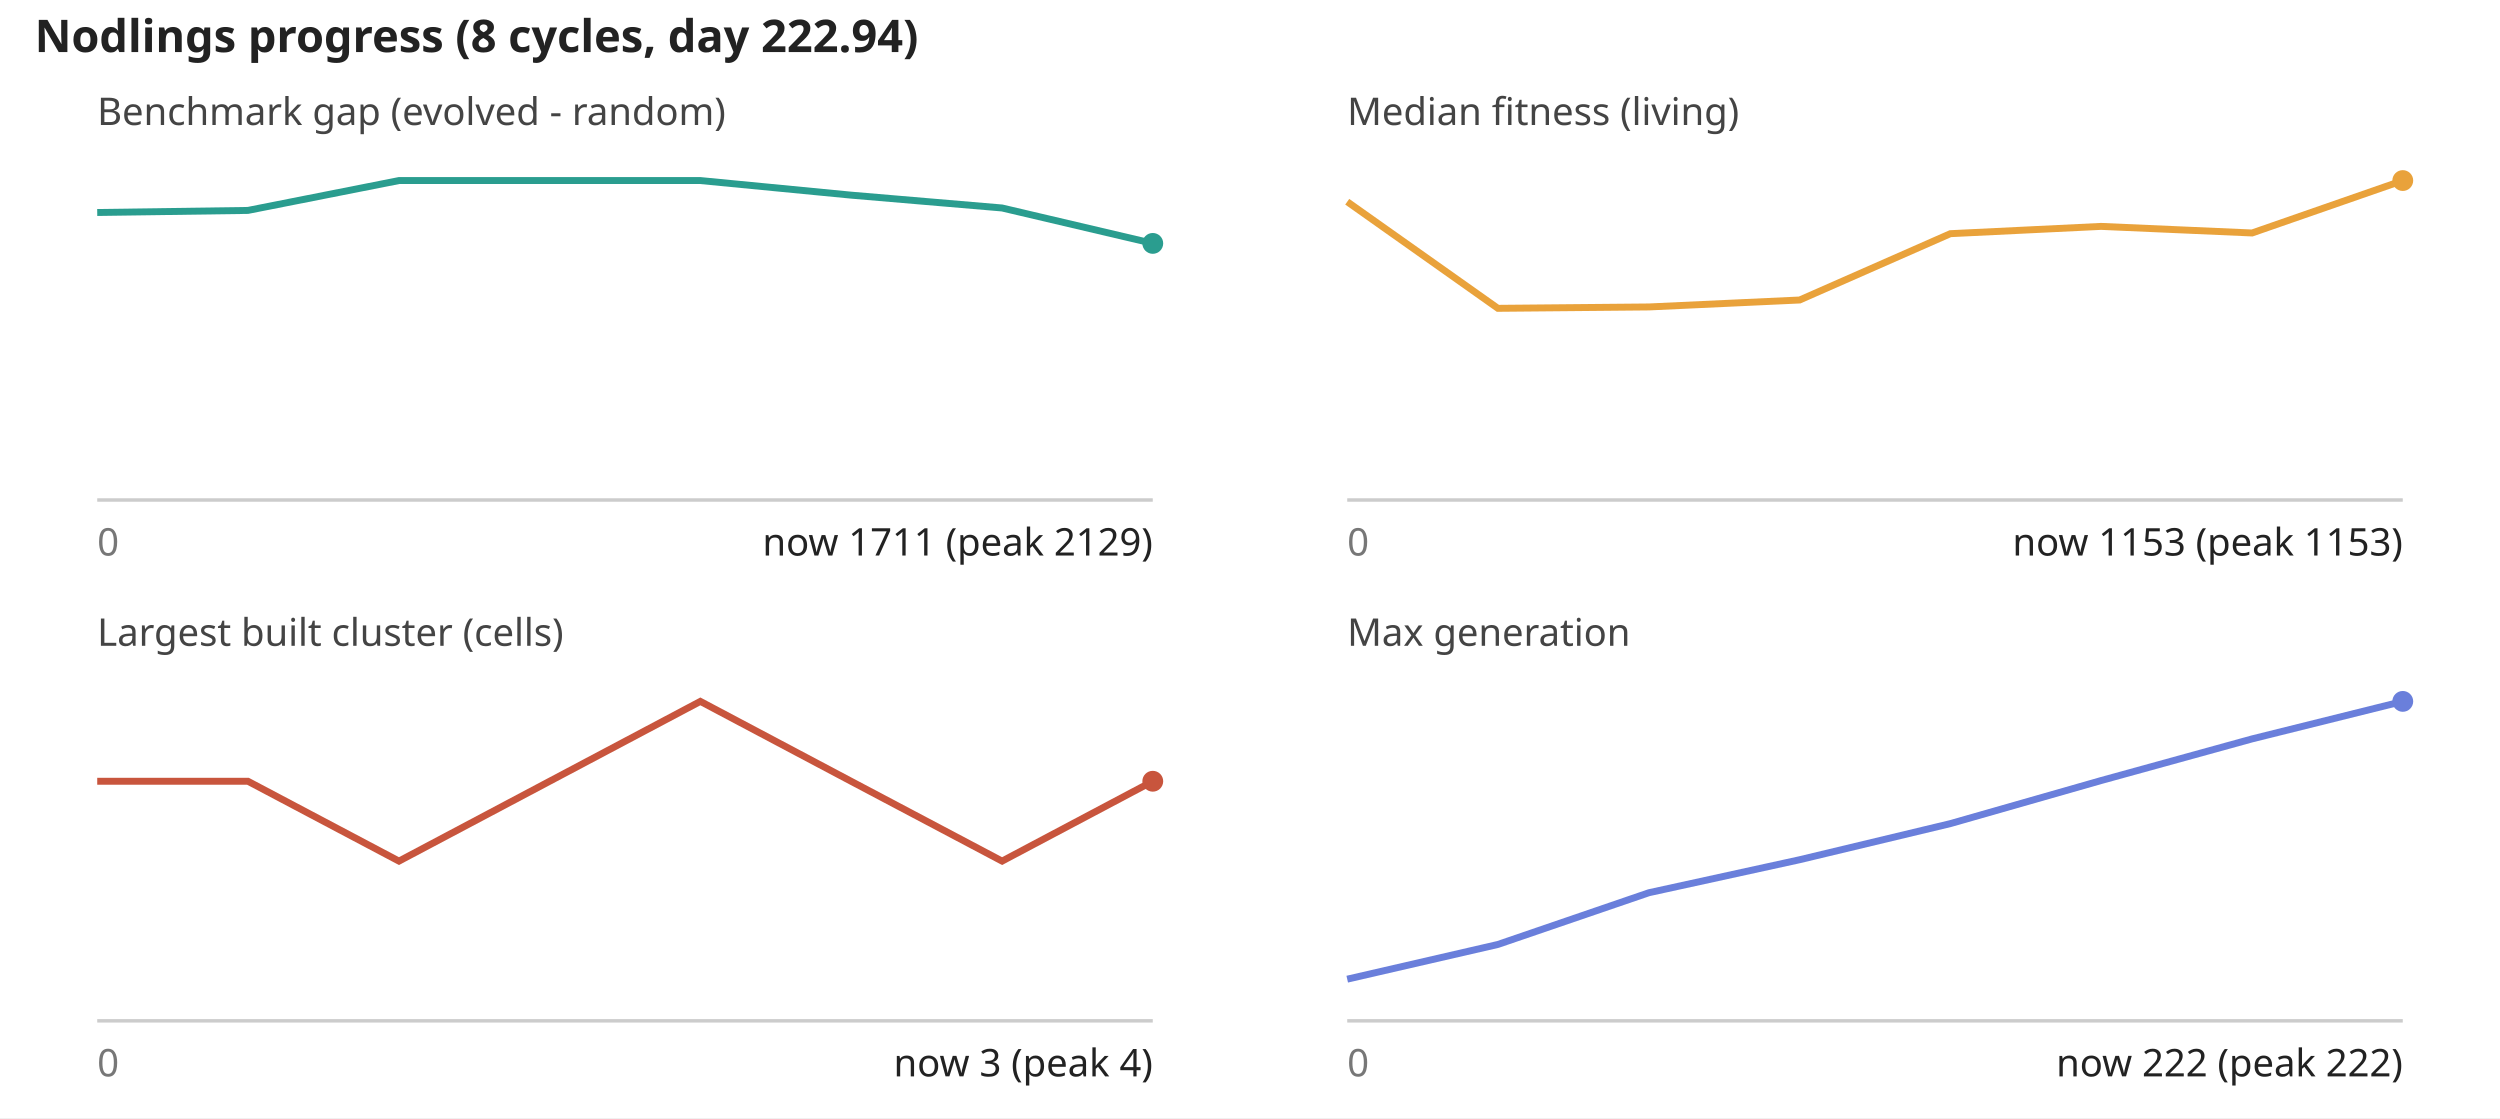
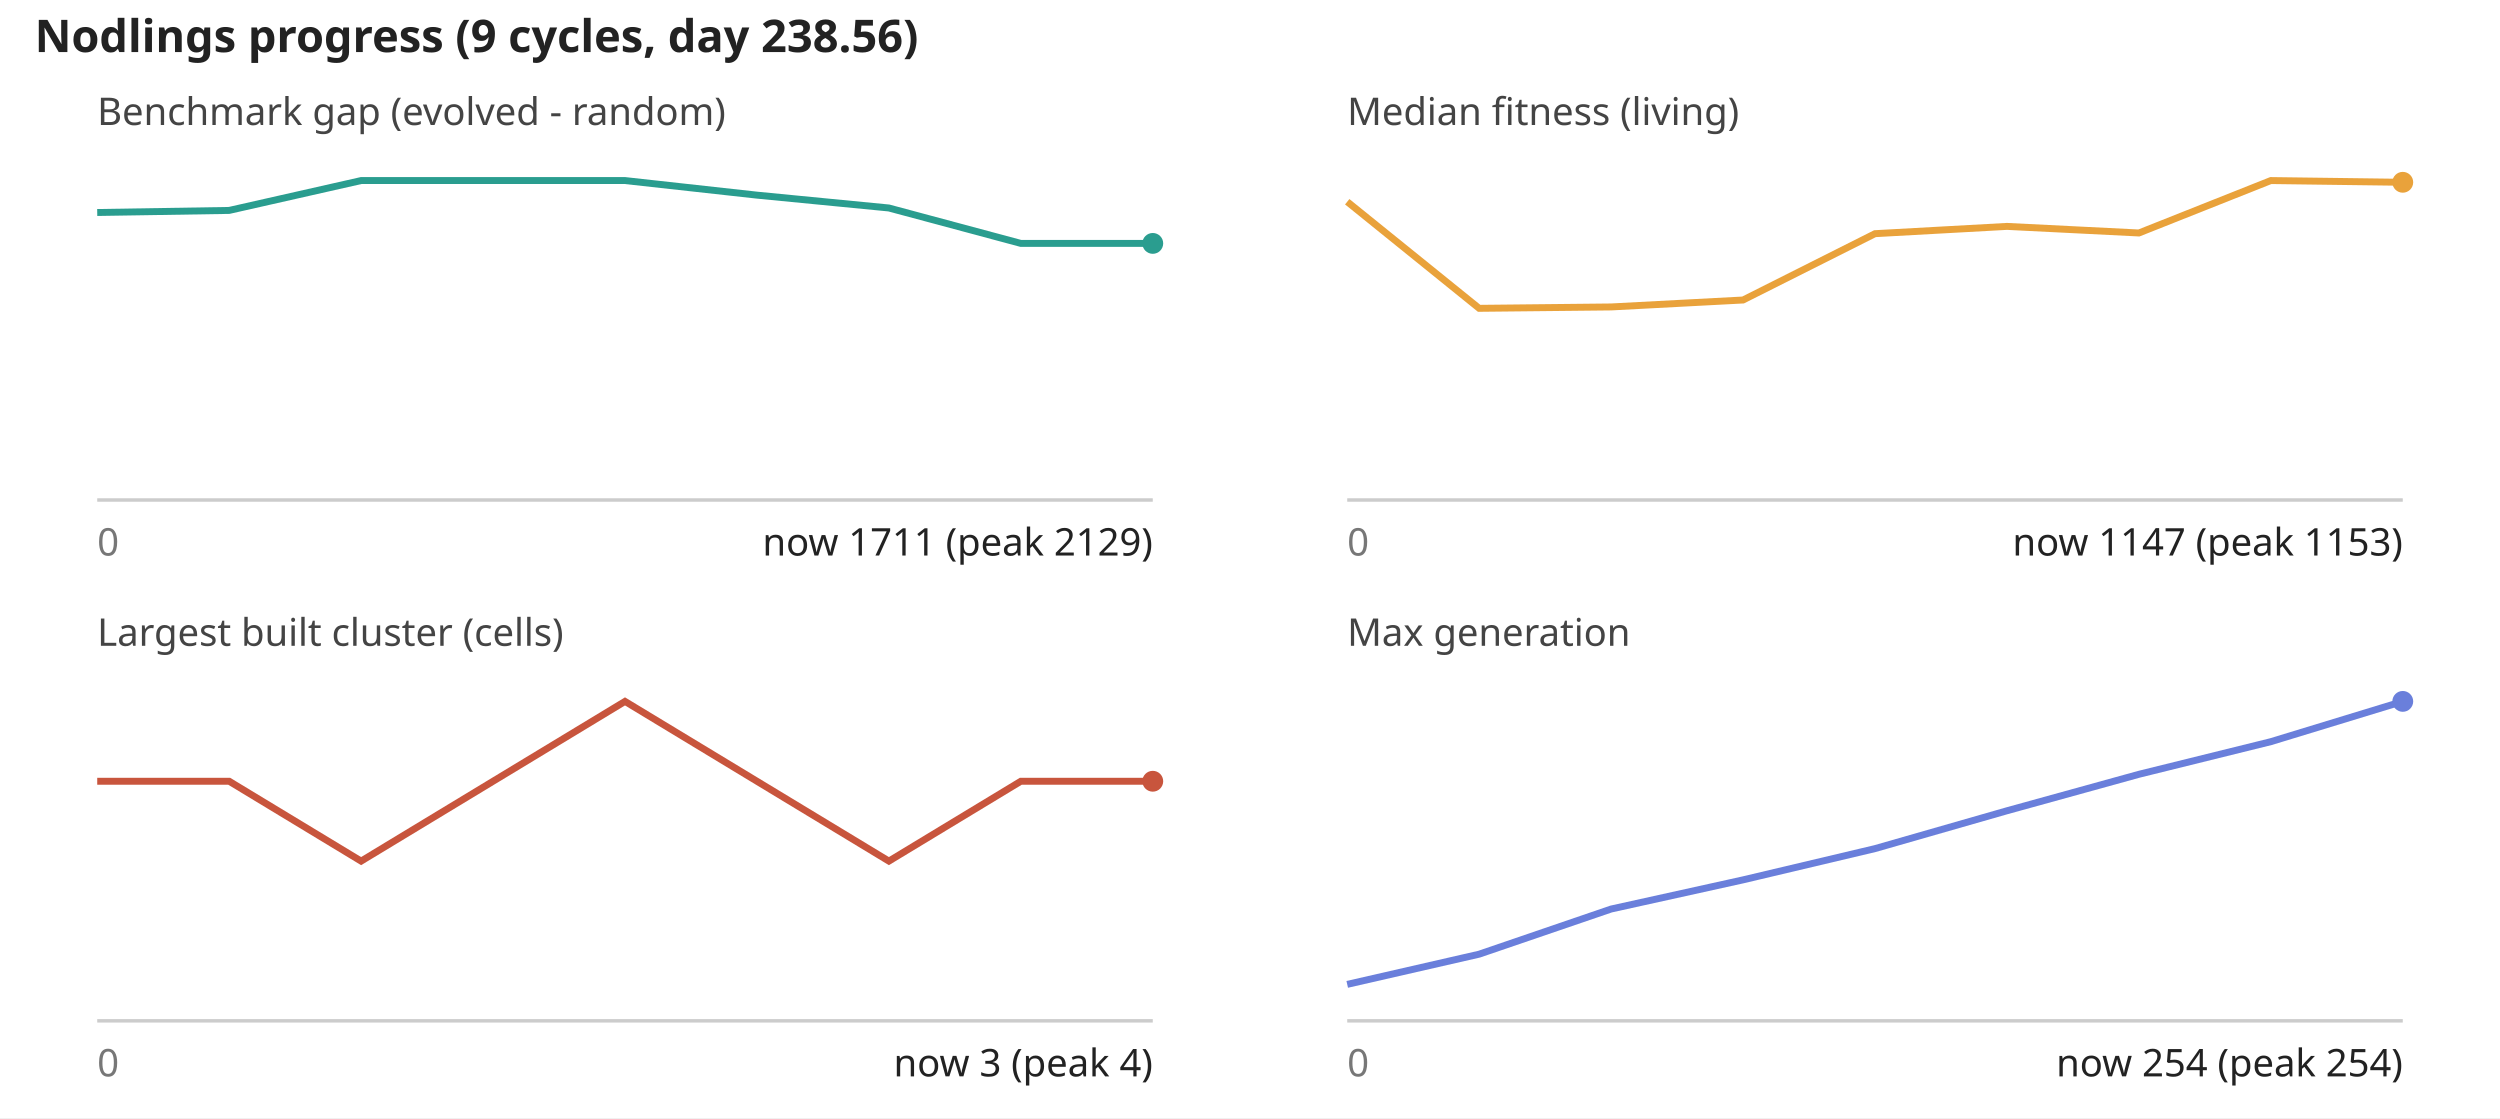
<svg xmlns="http://www.w3.org/2000/svg" viewBox="0 0 720 322" font-family="sans-serif" font-size="11">
  <rect width="100%" height="100%" fill="#fff" />
-   <text x="10" y="15" font-size="13" font-weight="bold" fill="#222">Nodlings progress (8 cycles, day 222.94)</text>
+   <text x="10" y="15" font-size="13" font-weight="bold" fill="#222">Nodlings progress (9 cycles, day 238.56)</text>
  <text x="28" y="36" fill="#444">Benchmark gap (evolved - random)</text>
  <line x1="28" y1="144" x2="332" y2="144" stroke="#ccc" />
-   <polyline fill="none" stroke="#2a9d8f" stroke-width="2" points="28.0,61.2 71.4,60.6 114.9,52.0 158.3,52.0 201.7,52.0 245.1,56.2 288.6,59.9 332.0,70.1" />
+   <polyline fill="none" stroke="#2a9d8f" stroke-width="2" points="28.0,61.2 66.0,60.6 104.0,52.0 142.0,52.0 180.0,52.0 218.0,56.2 256.0,59.9 294.0,70.1 332.0,70.1" />
  <circle cx="332.0" cy="70.1" r="3" fill="#2a9d8f" />
  <text x="28" y="160" fill="#777">0</text>
  <text x="332" y="160" text-anchor="end" fill="#222">now 1711 (peak 2129)</text>
  <text x="388" y="36" fill="#444">Median fitness (living)</text>
  <line x1="388" y1="144" x2="692" y2="144" stroke="#ccc" />
-   <polyline fill="none" stroke="#e9a23b" stroke-width="2" points="388.0,58.1 431.4,88.8 474.9,88.4 518.3,86.4 561.7,67.3 605.1,65.2 648.6,67.1 692.0,52.0" />
-   <circle cx="692.0" cy="52.0" r="3" fill="#e9a23b" />
+   <polyline fill="none" stroke="#e9a23b" stroke-width="2" points="388.0,58.1 426.0,88.8 464.0,88.4 502.0,86.4 540.0,67.3 578.0,65.2 616.0,67.1 654.0,52.0 692.0,52.5" />
+   <circle cx="692.0" cy="52.5" r="3" fill="#e9a23b" />
  <text x="388" y="160" fill="#777">0</text>
-   <text x="692" y="160" text-anchor="end" fill="#222">now 1153 (peak 1153)</text>
+   <text x="692" y="160" text-anchor="end" fill="#222">now 1147 (peak 1153)</text>
  <text x="28" y="186" fill="#444">Largest built cluster (cells)</text>
  <line x1="28" y1="294" x2="332" y2="294" stroke="#ccc" />
-   <polyline fill="none" stroke="#c8553d" stroke-width="2" points="28.0,225.0 71.4,225.0 114.9,248.0 158.3,225.0 201.7,202.0 245.1,225.0 288.6,248.0 332.0,225.0" />
+   <polyline fill="none" stroke="#c8553d" stroke-width="2" points="28.0,225.0 66.0,225.0 104.0,248.0 142.0,225.0 180.0,202.0 218.0,225.0 256.0,248.0 294.0,225.0 332.0,225.0" />
  <circle cx="332.0" cy="225.0" r="3" fill="#c8553d" />
  <text x="28" y="310" fill="#777">0</text>
  <text x="332" y="310" text-anchor="end" fill="#222">now 3 (peak 4)</text>
  <text x="388" y="186" fill="#444">Max generation</text>
  <line x1="388" y1="294" x2="692" y2="294" stroke="#ccc" />
-   <polyline fill="none" stroke="#6a7fdb" stroke-width="2" points="388.0,282.0 431.4,272.0 474.9,257.1 518.3,247.6 561.7,237.2 605.1,224.8 648.6,212.8 692.0,202.0" />
+   <polyline fill="none" stroke="#6a7fdb" stroke-width="2" points="388.0,283.5 426.0,274.8 464.0,261.8 502.0,253.4 540.0,244.4 578.0,233.5 616.0,223.0 654.0,213.6 692.0,202.0" />
  <circle cx="692.0" cy="202.0" r="3" fill="#6a7fdb" />
  <text x="388" y="310" fill="#777">0</text>
-   <text x="692" y="310" text-anchor="end" fill="#222">now 222 (peak 222)</text>
+   <text x="692" y="310" text-anchor="end" fill="#222">now 254 (peak 254)</text>
</svg>
